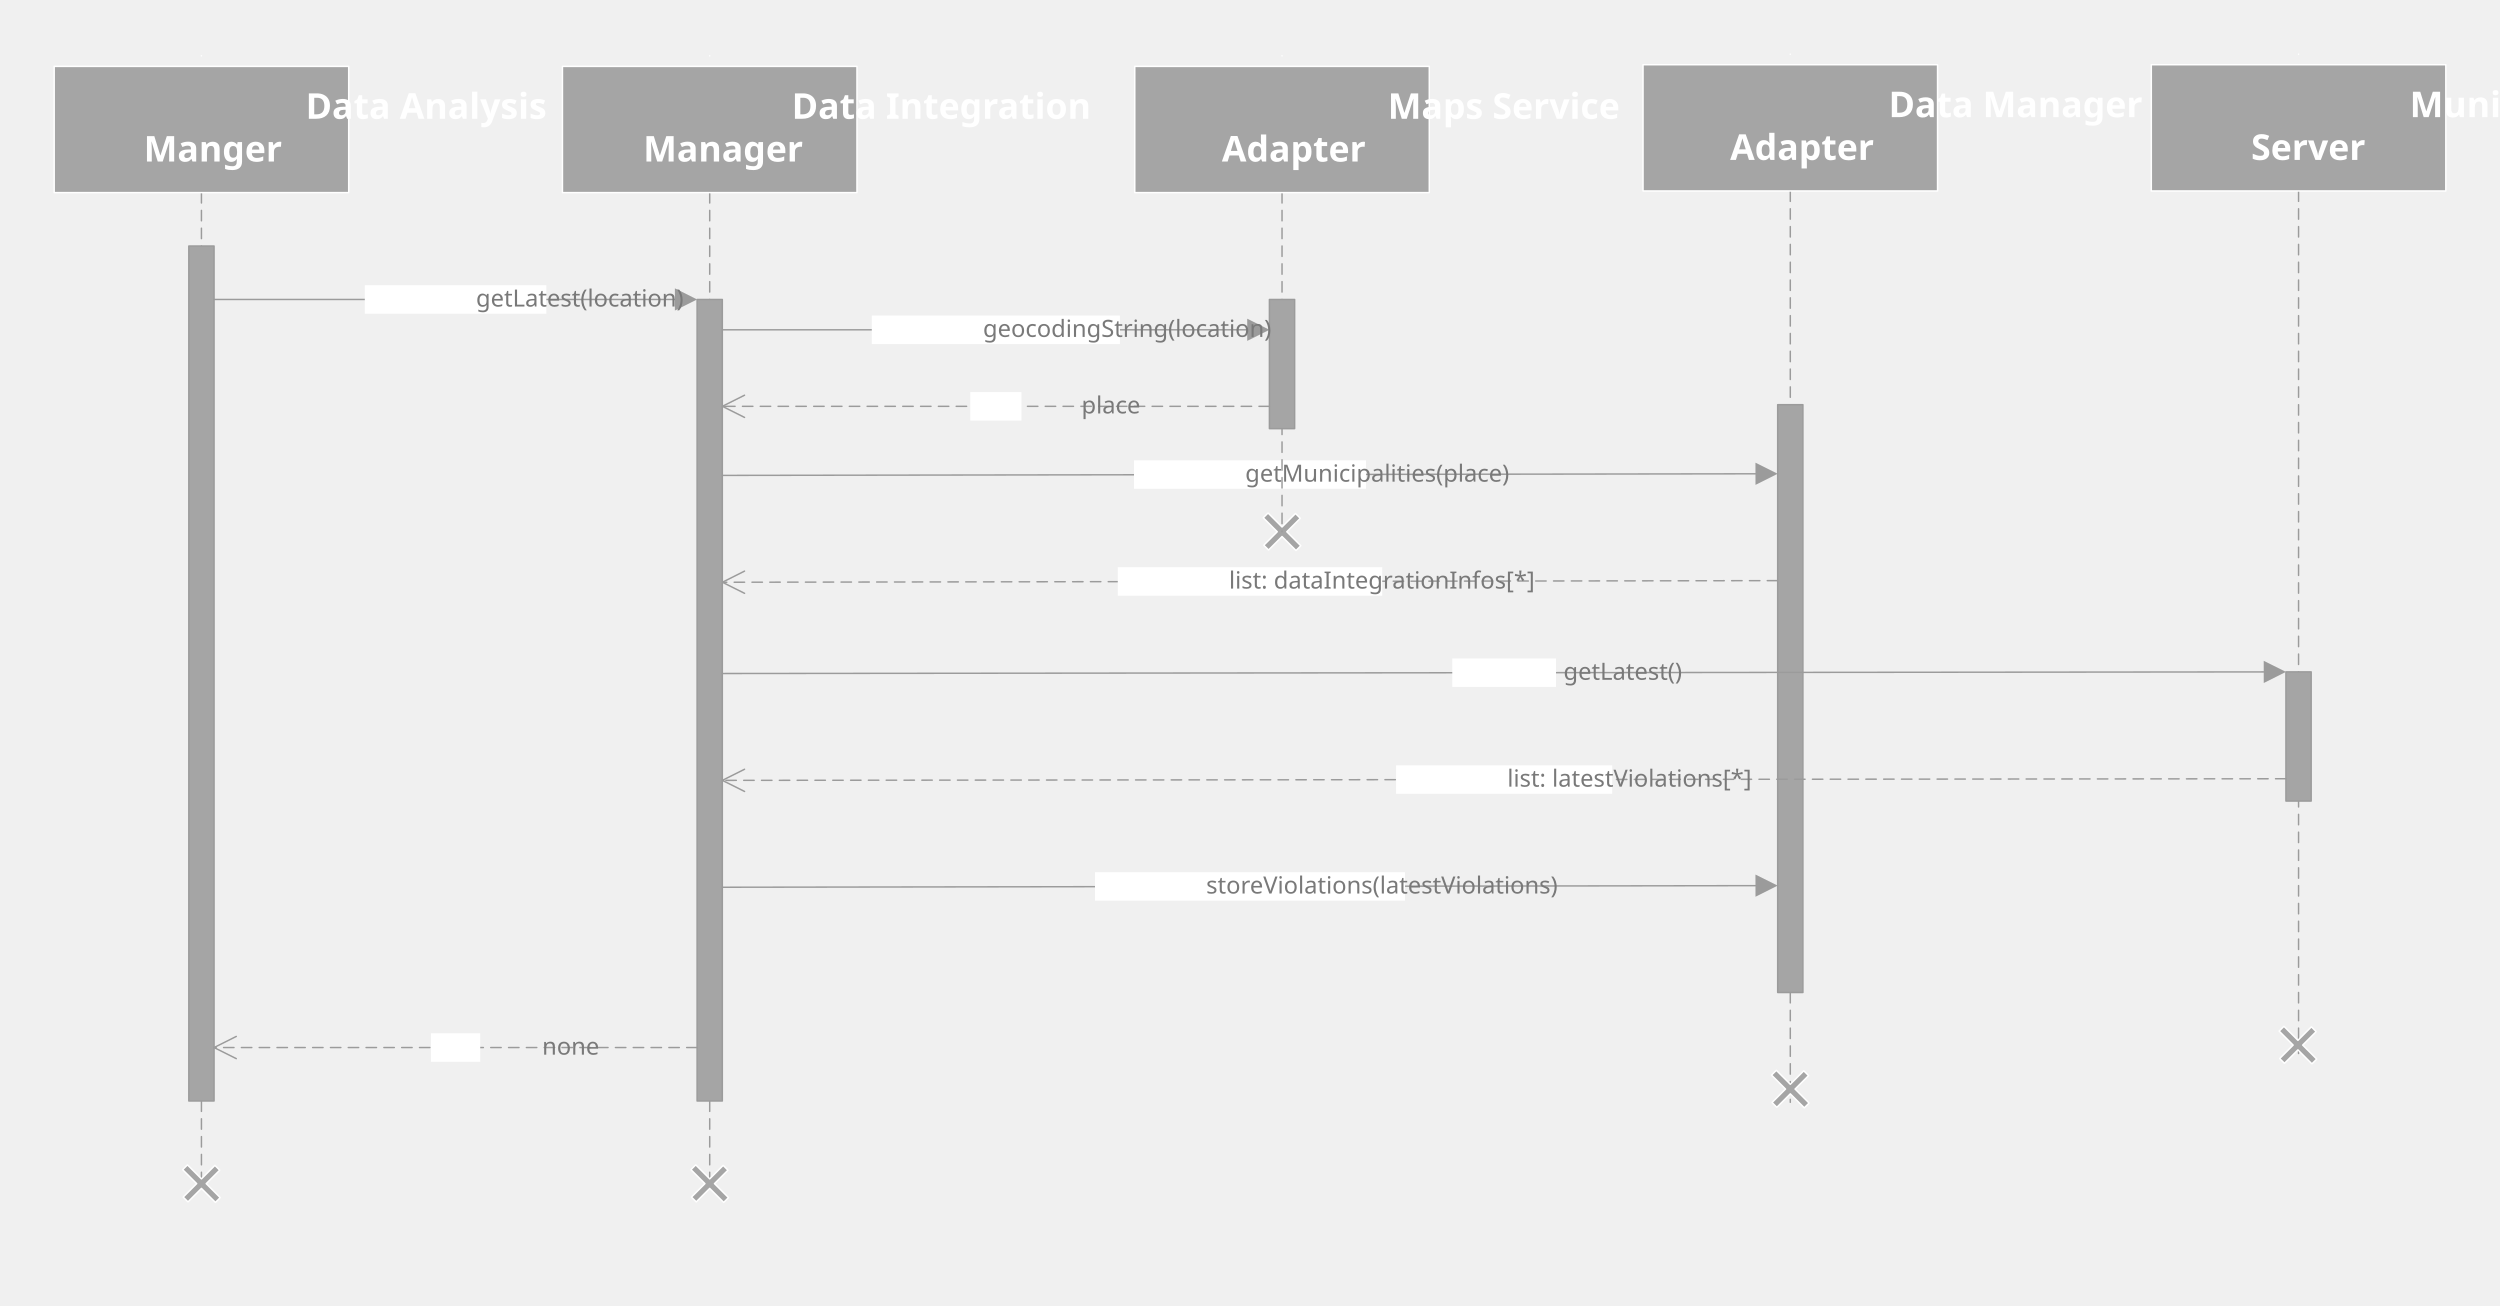
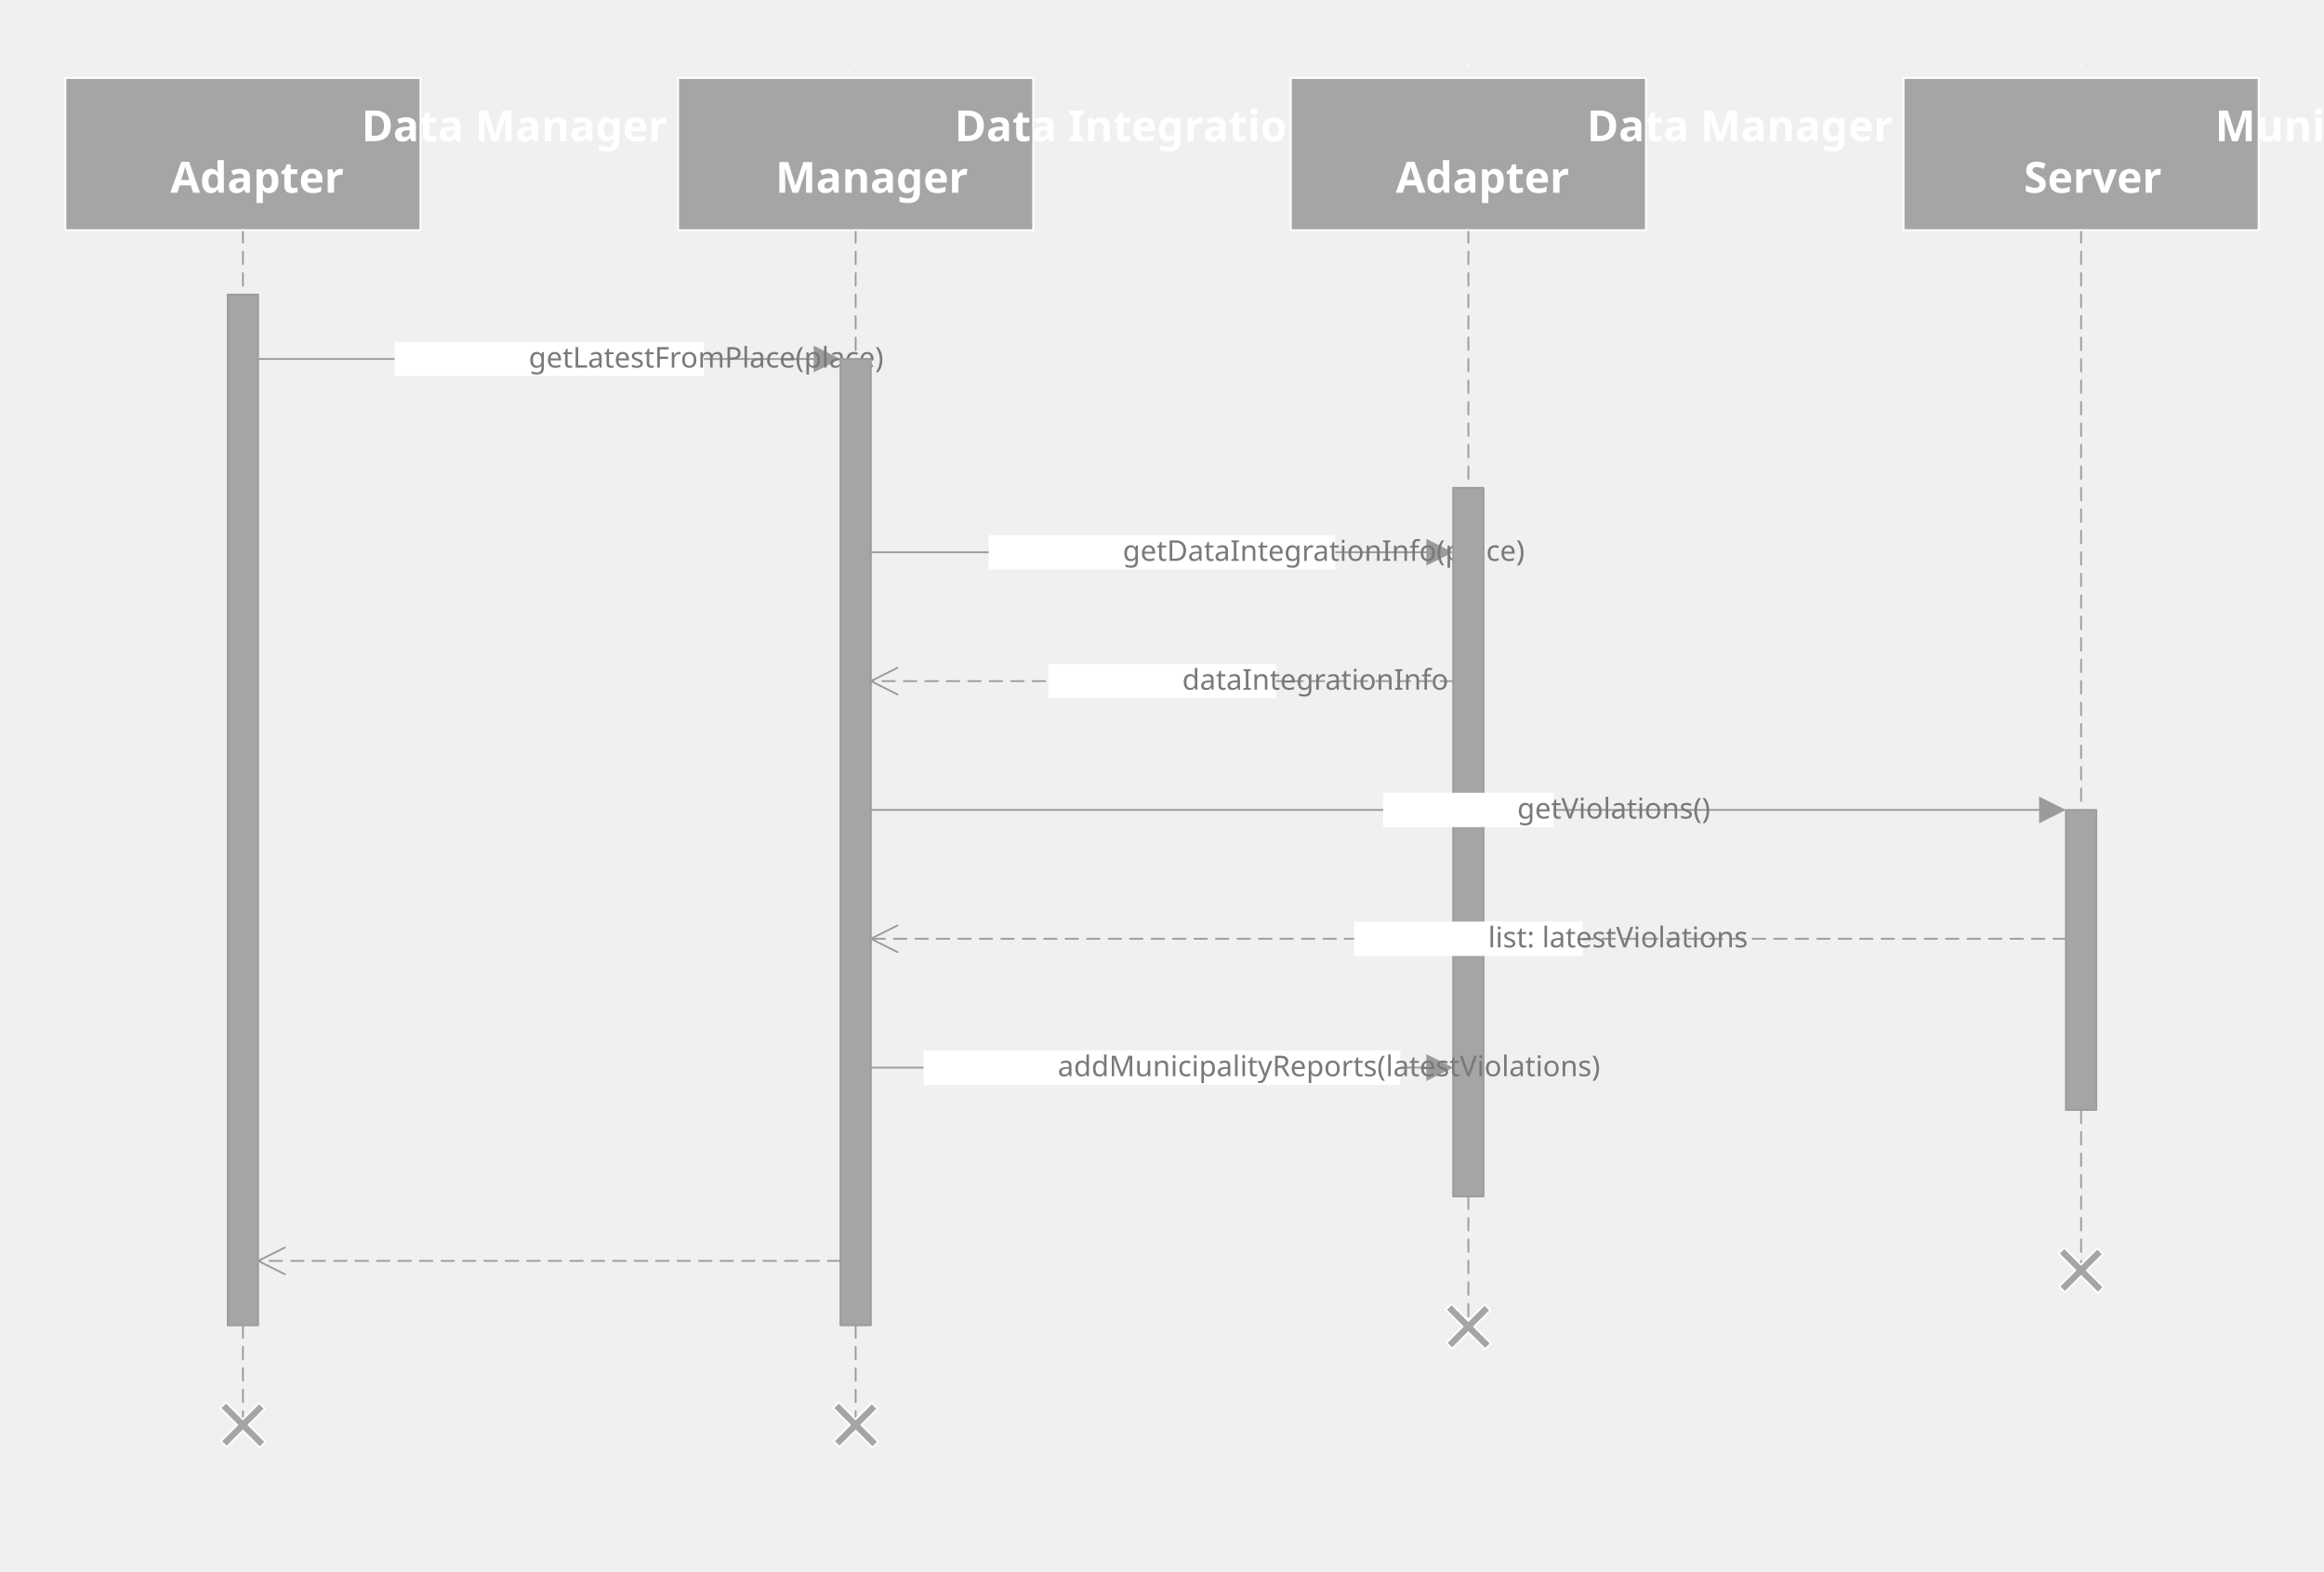
- <svg xmlns="http://www.w3.org/2000/svg" xmlns:ns1="http://schemas.microsoft.com/visio/2003/SVGExtensions/" xmlns:xlink="http://www.w3.org/1999/xlink" width="11.696in" height="6.106in" viewBox="0 0 842.14 439.62" xml:space="preserve" color-interpolation-filters="sRGB" class="st11">
+ <svg xmlns="http://www.w3.org/2000/svg" xmlns:ns1="http://schemas.microsoft.com/visio/2003/SVGExtensions/" xmlns:xlink="http://www.w3.org/1999/xlink" width="9.019in" height="6.098in" viewBox="0 0 649.35 439.073" xml:space="preserve" color-interpolation-filters="sRGB" class="st11">
  <ns1:documentProperties ns1:langID="1033" ns1:metric="true" ns1:viewMarkup="false">
    <ns1:userDefs>
      <ns1:ud ns1:nameU="msvNoAutoConnect" ns1:prompt="" ns1:val="VT0(1):26" />
    </ns1:userDefs>
  </ns1:documentProperties>
  <style type="text/css">
	
		.st1 {fill:#a5a5a5;stroke:#ffffff;stroke-linecap:round;stroke-linejoin:round;stroke-width:0.5}
		.st2 {stroke:#9b9b9b;stroke-dasharray:3.5,2.5;stroke-linecap:round;stroke-linejoin:round;stroke-width:0.5}
		.st3 {fill:#ffffff;font-family:Calibri;font-size:1em;font-weight:bold}
		.st4 {font-size:1em}
		.st5 {fill:#a5a5a5;stroke:#9b9b9b;stroke-linecap:round;stroke-linejoin:round;stroke-width:0.5}
		.st6 {marker-end:url(#mrkr4-50);stroke:#9b9b9b;stroke-linecap:round;stroke-linejoin:round;stroke-width:0.5}
		.st7 {fill:#9b9b9b;fill-opacity:1;stroke:#9b9b9b;stroke-opacity:1;stroke-width:0.134}
		.st8 {fill:#ffffff;stroke:none;stroke-linecap:butt;stroke-width:7.2}
		.st9 {fill:#797979;font-family:Calibri;font-size:0.667em}
		.st10 {marker-end:url(#mrkr3-58);stroke:#9b9b9b;stroke-dasharray:3.5,2.5;stroke-linecap:round;stroke-linejoin:round;stroke-width:0.5}
		.st11 {fill:none;fill-rule:evenodd;font-size:12px;overflow:visible;stroke-linecap:square;stroke-miterlimit:3}
	
	</style>
  <defs id="Markers">
    <g id="lend4">
      <path d="M 2 1 L 0 0 L 2 -1 L 2 1 " style="stroke:none" />
    </g>
    <marker id="mrkr4-50" class="st7" ns1:arrowType="4" ns1:arrowSize="3" ns1:setback="14.96" refX="-14.96" orient="auto" markerUnits="strokeWidth" overflow="visible">
      <use xlink:href="#lend4" transform="scale(-7.48,-7.48) " />
    </marker>
    <g id="lend3">
      <path d="M 2 1 L 0 0 L 2 -1 " style="stroke-linecap:round;stroke-linejoin:round;fill:none" />
    </g>
    <marker id="mrkr3-58" class="st7" ns1:arrowType="3" ns1:arrowSize="3" orient="auto" markerUnits="strokeWidth" overflow="visible">
      <use xlink:href="#lend3" transform="scale(-7.48,-7.48) " />
    </marker>
  </defs>
  <g ns1:mID="13" ns1:index="9" ns1:groupContext="foregroundPage">
    <ns1:userDefs>
      <ns1:ud ns1:nameU="msvThemeOrder" ns1:val="VT0(0):26" />
    </ns1:userDefs>
    <ns1:pageProperties ns1:drawingScale="0.0393701" ns1:pageScale="0.0393701" ns1:drawingUnits="24" ns1:shadowOffsetX="8.50394" ns1:shadowOffsetY="-8.50394" />
    <ns1:layer ns1:name="Connector" ns1:index="0" />
    <g id="group1-1" transform="translate(18.25,-374.76)" ns1:mID="1" ns1:groupContext="group">
      <ns1:userDefs>
        <ns1:ud ns1:nameU="visVersion" ns1:prompt="" ns1:val="VT0(15):26" />
        <ns1:ud ns1:nameU="ShowActor" ns1:prompt="" ns1:val="VT0(0):5" />
        <ns1:ud ns1:nameU="ShowDestruction" ns1:prompt="" ns1:val="VT0(0):5" />
      </ns1:userDefs>
      <g id="shape2-2" ns1:mID="2" ns1:groupContext="shape" transform="translate(24.0945,-8.50394)">
-         <rect x="0" y="414.108" width="51.024" height="25.512" class="st1" />
+         <rect x="0" y="413.562" width="51.024" height="25.512" class="st1" />
      </g>
      <g id="shape3-4" ns1:mID="3" ns1:groupContext="shape" transform="translate(41.1024,-46.063)">
-         <path d="M8.5 439.62 a0 0 0 1 1 0 0 a0 0 0 1 1 0 0 Z" class="st1" />
+         <path d="M8.5 439.07 a0 0 0 1 1 0 0 a0 0 0 1 1 0 0 Z" class="st1" />
      </g>
      <g id="shape4-6" ns1:mID="4" ns1:groupContext="shape" transform="translate(33.0709,356.76)">
				</g>
-       <g id="shape5-8" ns1:mID="5" ns1:groupContext="shape" transform="translate(489.226,439.62) rotate(90)">
-         <path d="M0 439.62 L333.07 439.62" class="st2" />
+       <g id="shape5-8" ns1:mID="5" ns1:groupContext="shape" transform="translate(488.68,439.073) rotate(90)">
+         <path d="M0 439.07 L333.07 439.07" class="st2" />
      </g>
      <g id="shape1-11" ns1:mID="1" ns1:groupContext="groupContent">
        <ns1:textBlock ns1:margins="rect(4,4,4,4)" ns1:tabSpace="42.5197" />
-         <ns1:textRect cx="49.606" cy="418.36" width="99.22" height="42.52" />
-         <rect x="0" y="397.1" width="99.213" height="42.52" class="st1" />
-         <text x="16.07" y="414.76" class="st3" ns1:langID="1033">
+         <ns1:textRect cx="49.606" cy="417.814" width="99.22" height="42.52" />
+         <rect x="0" y="396.554" width="99.213" height="42.52" class="st1" />
+         <text x="14.08" y="414.21" class="st3" ns1:langID="1033">
          <ns1:paragraph ns1:horizAlign="1" />
-           <ns1:tabList />Data Analysis <tspan x="30.18" dy="1.2em" class="st4">Manger</tspan>
+           <ns1:tabList />Data Manager <tspan x="29.34" dy="1.2em" class="st4">Adapter</tspan>
        </text>
      </g>
    </g>
    <g id="group6-15" transform="translate(189.463,-374.76)" ns1:mID="6" ns1:groupContext="group">
      <ns1:userDefs>
        <ns1:ud ns1:nameU="visVersion" ns1:prompt="" ns1:val="VT0(15):26" />
        <ns1:ud ns1:nameU="ShowActor" ns1:prompt="" ns1:val="VT0(0):5" />
        <ns1:ud ns1:nameU="ShowDestruction" ns1:prompt="" ns1:val="VT0(0):5" />
      </ns1:userDefs>
      <g id="shape7-16" ns1:mID="7" ns1:groupContext="shape" transform="translate(24.0945,-8.50394)">
-         <rect x="0" y="414.108" width="51.024" height="25.512" class="st1" />
+         <rect x="0" y="413.562" width="51.024" height="25.512" class="st1" />
      </g>
      <g id="shape8-18" ns1:mID="8" ns1:groupContext="shape" transform="translate(41.1024,-46.063)">
-         <path d="M8.5 439.62 a0 0 0 1 1 0 0 a0 0 0 1 1 0 0 Z" class="st1" />
+         <path d="M8.5 439.07 a0 0 0 1 1 0 0 a0 0 0 1 1 0 0 Z" class="st1" />
      </g>
      <g id="shape9-20" ns1:mID="9" ns1:groupContext="shape" transform="translate(33.0709,356.76)">
				</g>
-       <g id="shape10-22" ns1:mID="10" ns1:groupContext="shape" transform="translate(489.226,439.62) rotate(90)">
-         <path d="M0 439.62 L333.07 439.62" class="st2" />
+       <g id="shape10-22" ns1:mID="10" ns1:groupContext="shape" transform="translate(488.68,439.073) rotate(90)">
+         <path d="M0 439.07 L333.07 439.07" class="st2" />
      </g>
      <g id="shape6-25" ns1:mID="6" ns1:groupContext="groupContent">
        <ns1:textBlock ns1:margins="rect(4,4,4,4)" ns1:tabSpace="42.5197" />
-         <ns1:textRect cx="49.606" cy="418.36" width="99.22" height="42.52" />
-         <rect x="0" y="397.1" width="99.213" height="42.52" class="st1" />
-         <text x="8.6" y="414.76" class="st3" ns1:langID="1033">
+         <ns1:textRect cx="49.606" cy="417.814" width="99.22" height="42.52" />
+         <rect x="0" y="396.554" width="99.213" height="42.52" class="st1" />
+         <text x="8.6" y="414.21" class="st3" ns1:langID="1033">
          <ns1:paragraph ns1:horizAlign="1" />
          <ns1:tabList />Data Integration <tspan x="27.22" dy="1.2em" class="st4">Manager</tspan>
        </text>
      </g>
    </g>
-     <g id="group11-29" transform="translate(724.677,-375.307)" ns1:mID="11" ns1:groupContext="group">
+     <g id="group11-29" transform="translate(531.888,-374.76)" ns1:mID="11" ns1:groupContext="group">
      <ns1:userDefs>
        <ns1:ud ns1:nameU="visVersion" ns1:prompt="" ns1:val="VT0(15):26" />
        <ns1:ud ns1:nameU="ShowActor" ns1:prompt="" ns1:val="VT0(0):5" />
        <ns1:ud ns1:nameU="ShowDestruction" ns1:prompt="" ns1:val="VT0(0):5" />
      </ns1:userDefs>
      <g id="shape12-30" ns1:mID="12" ns1:groupContext="shape" transform="translate(24.0945,-8.50394)">
-         <rect x="0" y="414.108" width="51.024" height="25.512" class="st1" />
+         <rect x="0" y="413.562" width="51.024" height="25.512" class="st1" />
      </g>
      <g id="shape13-32" ns1:mID="13" ns1:groupContext="shape" transform="translate(41.1024,-46.063)">
-         <path d="M8.5 439.62 a0 0 0 1 1 0 0 a0 0 0 1 1 0 0 Z" class="st1" />
+         <path d="M8.5 439.07 a0 0 0 1 1 0 0 a0 0 0 1 1 0 0 Z" class="st1" />
      </g>
      <g id="shape14-34" ns1:mID="14" ns1:groupContext="shape" transform="translate(33.0709,314.241)">
				</g>
-       <g id="shape15-36" ns1:mID="15" ns1:groupContext="shape" transform="translate(489.226,439.62) rotate(90)">
-         <path d="M0 439.62 L290.55 439.62" class="st2" />
+       <g id="shape15-36" ns1:mID="15" ns1:groupContext="shape" transform="translate(488.68,439.073) rotate(90)">
+         <path d="M0 439.07 L290.55 439.07" class="st2" />
      </g>
      <g id="shape11-39" ns1:mID="11" ns1:groupContext="groupContent">
        <ns1:textBlock ns1:margins="rect(4,4,4,4)" ns1:tabSpace="42.5197" />
-         <ns1:textRect cx="49.606" cy="418.36" width="99.22" height="42.52" />
-         <rect x="0" y="397.1" width="99.213" height="42.52" class="st1" />
-         <text x="18.41" y="414.76" class="st3" ns1:langID="1033">
+         <ns1:textRect cx="49.606" cy="417.814" width="99.22" height="42.52" />
+         <rect x="0" y="396.554" width="99.213" height="42.52" class="st1" />
+         <text x="18.41" y="414.21" class="st3" ns1:langID="1033">
          <ns1:paragraph ns1:horizAlign="1" />
          <ns1:tabList />Municipality <tspan x="33.62" dy="1.2em" class="st4">Server</tspan>
        </text>
      </g>
    </g>
-     <g id="shape16-43" ns1:mID="16" ns1:groupContext="shape" transform="translate(-367.512,370.86) rotate(-90)">
-       <ns1:userDefs>
-         <ns1:ud ns1:nameU="visVersion" ns1:prompt="" ns1:val="VT0(15):26" />
-       </ns1:userDefs>
-       <rect x="0" y="431.116" width="288" height="8.504" class="st5" />
+     <g id="shape16-43" ns1:mID="16" ns1:groupContext="shape" transform="translate(-366.965,370.313) rotate(-90)">
+       <ns1:userDefs>
+         <ns1:ud ns1:nameU="visVersion" ns1:prompt="" ns1:val="VT0(15):26" />
+       </ns1:userDefs>
+       <rect x="0" y="430.569" width="288" height="8.504" class="st5" />
    </g>
    <g id="shape17-45" ns1:mID="17" ns1:groupContext="shape" ns1:layerMember="0" transform="translate(72.1083,-331.674)">
      <ns1:userDefs>
        <ns1:ud ns1:nameU="IsReturn" ns1:prompt="" ns1:val="VT0(0):5" />
        <ns1:ud ns1:nameU="IsAsync" ns1:prompt="" ns1:val="VT0(0):26" />
        <ns1:ud ns1:nameU="IsSelfMessage" ns1:prompt="" ns1:val="VT0(0):5" />
        <ns1:ud ns1:nameU="visVersion" ns1:prompt="" ns1:val="VT0(15):26" />
      </ns1:userDefs>
      <ns1:textBlock ns1:margins="rect(4,4,4,4)" ns1:tabSpace="42.5197" />
-       <ns1:textRect cx="81.354" cy="432.533" width="70.96" height="17.604" />
-       <path d="M0 432.53 L155.23 432.53" class="st6" />
-       <rect ns1:rectContext="textBkgnd" x="50.781" y="427.734" width="61.147" height="9.6" class="st8" />
-       <text x="50.78" y="434.93" class="st9" ns1:langID="1033">
-         <ns1:paragraph ns1:horizAlign="1" />
-         <ns1:tabList />getLatest(location)</text>
-     </g>
-     <g id="shape18-53" ns1:mID="18" ns1:groupContext="shape" ns1:layerMember="0" transform="translate(598.819,-250.856)">
+       <ns1:textRect cx="81.354" cy="431.987" width="96.23" height="17.604" />
+       <path d="M0 431.99 L155.23 431.99" class="st6" />
+       <rect ns1:rectContext="textBkgnd" x="38.148" y="427.187" width="86.412" height="9.6" class="st8" />
+       <text x="38.15" y="434.39" class="st9" ns1:langID="1033">
+         <ns1:paragraph ns1:horizAlign="1" />
+         <ns1:tabList />getLatestFromPlace(place)</text>
+     </g>
+     <g id="shape18-53" ns1:mID="18" ns1:groupContext="shape" ns1:layerMember="0" transform="translate(406.03,-241.674)">
      <ns1:userDefs>
        <ns1:ud ns1:nameU="IsReturn" ns1:prompt="" ns1:val="VT0(1):5" />
        <ns1:ud ns1:nameU="IsAsync" ns1:prompt="" ns1:val="VT0(0):26" />
        <ns1:ud ns1:nameU="IsSelfMessage" ns1:prompt="" ns1:val="VT0(0):5" />
        <ns1:ud ns1:nameU="visVersion" ns1:prompt="" ns1:val="VT0(15):26" />
      </ns1:userDefs>
      <ns1:textBlock ns1:margins="rect(4,4,4,4)" ns1:tabSpace="42.5197" />
-       <ns1:textRect cx="-177.749" cy="446.707" width="98.89" height="17.604" />
-       <path d="M0 446.43 L-355.5 446.98" class="st10" />
-       <rect ns1:rectContext="textBkgnd" x="-222.288" y="441.907" width="89.078" height="9.6" class="st8" />
-       <text x="-222.29" y="449.11" class="st9" ns1:langID="1033">
-         <ns1:paragraph ns1:horizAlign="1" />
-         <ns1:tabList />list: dataIntegrationInfos[*]</text>
-     </g>
-     <g id="shape19-61" ns1:mID="19" ns1:groupContext="shape" transform="translate(539.081,87.6671) rotate(45)">
+       <ns1:textRect cx="-81.354" cy="431.987" width="73.45" height="17.604" />
+       <path d="M0 431.99 L-162.71 431.99" class="st10" />
+       <rect ns1:rectContext="textBkgnd" x="-113.168" y="427.187" width="63.628" height="9.6" class="st8" />
+       <text x="-113.17" y="434.39" class="st9" ns1:langID="1033">
+         <ns1:paragraph ns1:horizAlign="1" />
+         <ns1:tabList />dataIntegrationInfo</text>
+     </g>
+     <g id="shape19-61" ns1:mID="19" ns1:groupContext="shape" transform="translate(538.694,87.507) rotate(45)">
      <ns1:userDefs>
        <ns1:ud ns1:nameU="ScaleFactor" ns1:val="VT0(1):26" />
        <ns1:ud ns1:nameU="ControlX1" ns1:val="VT0(0):26" />
        <ns1:ud ns1:nameU="ControlY1" ns1:val="VT0(0.66929133858268):24" />
        <ns1:ud ns1:nameU="ControlX2" ns1:val="VT0(0.66929133858268):24" />
        <ns1:ud ns1:nameU="ControlY2" ns1:val="VT0(0):26" />
        <ns1:ud ns1:nameU="visVersion" ns1:val="VT0(15):26" />
        <ns1:ud ns1:nameU="LockBars" ns1:prompt="" ns1:val="VT0(1):5" />
        <ns1:ud ns1:nameU="ControlY1" ns1:prompt="" ns1:val="VT0(0.089027078005769):1" />
        <ns1:ud ns1:nameU="ControlX2" ns1:prompt="" ns1:val="VT0(0.092519583918998):1" />
      </ns1:userDefs>
-       <path d="M0 433.21 L6.66 433.21 L6.66 439.62 L8.93 439.62 L8.93 433.21 L15.59 433.21 L15.59 430.94 L8.93 430.94 L8.93        424.53 L6.66 424.53 L6.66 430.94 L0 430.94 L0 433.21 Z" class="st1" />
-     </g>
-     <g id="shape20-63" ns1:mID="20" ns1:groupContext="shape" transform="translate(-196.299,370.86) rotate(-90)">
-       <ns1:userDefs>
-         <ns1:ud ns1:nameU="visVersion" ns1:prompt="" ns1:val="VT0(15):26" />
-       </ns1:userDefs>
-       <rect x="0" y="431.116" width="270" height="8.504" class="st5" />
-     </g>
-     <g id="group21-65" transform="translate(553.465,-375.307)" ns1:mID="21" ns1:groupContext="group">
+       <path d="M0 432.66 L6.66 432.66 L6.66 439.07 L8.93 439.07 L8.93 432.66 L15.59 432.66 L15.59 430.4 L8.93 430.4 L8.93 423.99        L6.66 423.99 L6.66 430.4 L0 430.4 L0 432.66 Z" class="st1" />
+     </g>
+     <g id="shape20-63" ns1:mID="20" ns1:groupContext="shape" transform="translate(-195.753,370.313) rotate(-90)">
+       <ns1:userDefs>
+         <ns1:ud ns1:nameU="visVersion" ns1:prompt="" ns1:val="VT0(15):26" />
+       </ns1:userDefs>
+       <rect x="0" y="430.569" width="270" height="8.504" class="st5" />
+     </g>
+     <g id="group21-65" transform="translate(360.675,-374.76)" ns1:mID="21" ns1:groupContext="group">
      <ns1:userDefs>
        <ns1:ud ns1:nameU="visVersion" ns1:prompt="" ns1:val="VT0(15):26" />
        <ns1:ud ns1:nameU="ShowActor" ns1:prompt="" ns1:val="VT0(0):5" />
        <ns1:ud ns1:nameU="ShowDestruction" ns1:prompt="" ns1:val="VT0(0):5" />
      </ns1:userDefs>
      <g id="shape22-66" ns1:mID="22" ns1:groupContext="shape" transform="translate(24.0945,-8.50394)">
-         <rect x="0" y="414.108" width="51.024" height="25.512" class="st1" />
+         <rect x="0" y="413.562" width="51.024" height="25.512" class="st1" />
      </g>
      <g id="shape23-68" ns1:mID="23" ns1:groupContext="shape" transform="translate(41.1024,-46.063)">
-         <path d="M8.5 439.62 a0 0 0 1 1 0 0 a0 0 0 1 1 0 0 Z" class="st1" />
+         <path d="M8.5 439.07 a0 0 0 1 1 0 0 a0 0 0 1 1 0 0 Z" class="st1" />
      </g>
      <g id="shape24-70" ns1:mID="24" ns1:groupContext="shape" transform="translate(33.0709,330.682)">
				</g>
-       <g id="shape25-72" ns1:mID="25" ns1:groupContext="shape" transform="translate(489.226,439.62) rotate(90)">
-         <path d="M0 439.62 L306.99 439.62" class="st2" />
+       <g id="shape25-72" ns1:mID="25" ns1:groupContext="shape" transform="translate(488.68,439.073) rotate(90)">
+         <path d="M0 439.07 L306.99 439.07" class="st2" />
      </g>
      <g id="shape21-75" ns1:mID="21" ns1:groupContext="groupContent">
        <ns1:textBlock ns1:margins="rect(4,4,4,4)" ns1:tabSpace="42.5197" />
-         <ns1:textRect cx="49.606" cy="418.36" width="99.22" height="42.52" />
-         <rect x="0" y="397.1" width="99.213" height="42.52" class="st1" />
-         <text x="14.08" y="414.76" class="st3" ns1:langID="1033">
+         <ns1:textRect cx="49.606" cy="417.814" width="99.22" height="42.52" />
+         <rect x="0" y="396.554" width="99.213" height="42.52" class="st1" />
+         <text x="14.08" y="414.21" class="st3" ns1:langID="1033">
          <ns1:paragraph ns1:horizAlign="1" />
          <ns1:tabList />Data Manager <tspan x="29.34" dy="1.2em" class="st4">Adapter</tspan>
        </text>
      </g>
    </g>
-     <g id="shape26-79" ns1:mID="26" ns1:groupContext="shape" ns1:layerMember="0" transform="translate(243.321,-272.683)">
+     <g id="shape26-79" ns1:mID="26" ns1:groupContext="shape" ns1:layerMember="0" transform="translate(243.321,-277.674)">
      <ns1:userDefs>
        <ns1:ud ns1:nameU="IsReturn" ns1:prompt="" ns1:val="VT0(0):5" />
        <ns1:ud ns1:nameU="IsAsync" ns1:prompt="" ns1:val="VT0(0):26" />
        <ns1:ud ns1:nameU="IsSelfMessage" ns1:prompt="" ns1:val="VT0(0):5" />
        <ns1:ud ns1:nameU="visVersion" ns1:prompt="" ns1:val="VT0(15):26" />
      </ns1:userDefs>
      <ns1:textBlock ns1:margins="rect(4,4,4,4)" ns1:tabSpace="42.5197" />
-       <ns1:textRect cx="177.749" cy="432.533" width="87.96" height="17.604" />
-       <path d="M0 432.81 L348.02 432.27" class="st6" />
-       <rect ns1:rectContext="textBkgnd" x="138.678" y="427.734" width="78.143" height="9.6" class="st8" />
-       <text x="138.68" y="434.93" class="st9" ns1:langID="1033">
-         <ns1:paragraph ns1:horizAlign="1" />
-         <ns1:tabList />getMunicipalities(place)</text>
-     </g>
-     <g id="shape27-86" ns1:mID="27" ns1:groupContext="shape" transform="translate(167.703,334.313) rotate(-90)">
-       <ns1:userDefs>
-         <ns1:ud ns1:nameU="visVersion" ns1:prompt="" ns1:val="VT0(15):26" />
-       </ns1:userDefs>
-       <rect x="0" y="431.116" width="198" height="8.504" class="st5" />
-     </g>
-     <g id="shape31-88" ns1:mID="31" ns1:groupContext="shape" transform="translate(338.915,269.825) rotate(-90)">
-       <ns1:userDefs>
-         <ns1:ud ns1:nameU="visVersion" ns1:prompt="" ns1:val="VT0(15):26" />
-       </ns1:userDefs>
-       <rect x="0" y="431.116" width="43.512" height="8.504" class="st5" />
-     </g>
-     <g id="shape32-90" ns1:mID="32" ns1:groupContext="shape" ns1:layerMember="0" transform="translate(243.321,-205.947)">
+       <ns1:textRect cx="81.354" cy="431.987" width="106.68" height="17.604" />
+       <path d="M0 431.99 L155.23 431.99" class="st6" />
+       <rect ns1:rectContext="textBkgnd" x="32.925" y="427.187" width="96.858" height="9.6" class="st8" />
+       <text x="32.93" y="434.39" class="st9" ns1:langID="1033">
+         <ns1:paragraph ns1:horizAlign="1" />
+         <ns1:tabList />getDataIntegrationInfo(place)</text>
+     </g>
+     <g id="shape27-86" ns1:mID="27" ns1:groupContext="shape" transform="translate(-24.54,334.313) rotate(-90)">
+       <ns1:userDefs>
+         <ns1:ud ns1:nameU="visVersion" ns1:prompt="" ns1:val="VT0(15):26" />
+       </ns1:userDefs>
+       <rect x="0" y="430.569" width="198" height="8.504" class="st5" />
+     </g>
+     <g id="shape31-88" ns1:mID="31" ns1:groupContext="shape" transform="translate(146.673,310.143) rotate(-90)">
+       <ns1:userDefs>
+         <ns1:ud ns1:nameU="visVersion" ns1:prompt="" ns1:val="VT0(15):26" />
+       </ns1:userDefs>
+       <rect x="0" y="430.569" width="83.83" height="8.504" class="st5" />
+     </g>
+     <g id="shape32-90" ns1:mID="32" ns1:groupContext="shape" ns1:layerMember="0" transform="translate(243.321,-219.847)">
      <ns1:userDefs>
        <ns1:ud ns1:nameU="IsReturn" ns1:prompt="" ns1:val="VT0(0):5" />
        <ns1:ud ns1:nameU="IsAsync" ns1:prompt="" ns1:val="VT0(0):26" />
        <ns1:ud ns1:nameU="IsSelfMessage" ns1:prompt="" ns1:val="VT0(0):5" />
        <ns1:ud ns1:nameU="visVersion" ns1:prompt="" ns1:val="VT0(15):26" />
      </ns1:userDefs>
      <ns1:textBlock ns1:margins="rect(4,4,4,4)" ns1:tabSpace="42.5197" />
-       <ns1:textRect cx="263.355" cy="432.533" width="44.76" height="17.604" />
-       <path d="M0 432.81 L519.23 432.27" class="st6" />
-       <rect ns1:rectContext="textBkgnd" x="245.885" y="427.734" width="34.941" height="9.6" class="st8" />
-       <text x="245.89" y="434.93" class="st9" ns1:langID="1033">
-         <ns1:paragraph ns1:horizAlign="1" />
-         <ns1:tabList />getLatest()</text>
-     </g>
-     <g id="shape33-97" ns1:mID="33" ns1:groupContext="shape" ns1:layerMember="0" transform="translate(770.031,-184.12)">
+       <ns1:textRect cx="166.961" cy="446.16" width="57.42" height="17.604" />
+       <path d="M0 446.16 L326.44 446.16" class="st6" />
+       <rect ns1:rectContext="textBkgnd" x="143.158" y="441.36" width="47.605" height="9.6" class="st8" />
+       <text x="143.16" y="448.56" class="st9" ns1:langID="1033">
+         <ns1:paragraph ns1:horizAlign="1" />
+         <ns1:tabList />getViolations()</text>
+     </g>
+     <g id="shape33-97" ns1:mID="33" ns1:groupContext="shape" ns1:layerMember="0" transform="translate(577.242,-183.847)">
      <ns1:userDefs>
        <ns1:ud ns1:nameU="IsReturn" ns1:prompt="" ns1:val="VT0(1):5" />
        <ns1:ud ns1:nameU="IsAsync" ns1:prompt="" ns1:val="VT0(0):26" />
        <ns1:ud ns1:nameU="IsSelfMessage" ns1:prompt="" ns1:val="VT0(0):5" />
        <ns1:ud ns1:nameU="visVersion" ns1:prompt="" ns1:val="VT0(15):26" />
      </ns1:userDefs>
      <ns1:textBlock ns1:margins="rect(4,4,4,4)" ns1:tabSpace="42.5197" />
-       <ns1:textRect cx="-263.355" cy="446.707" width="82.6" height="17.604" />
-       <path d="M0 446.43 L-526.71 446.98" class="st10" />
-       <rect ns1:rectContext="textBkgnd" x="-299.747" y="441.907" width="72.784" height="9.6" class="st8" />
-       <text x="-299.75" y="449.11" class="st9" ns1:langID="1033">
-         <ns1:paragraph ns1:horizAlign="1" />
-         <ns1:tabList />list: latestViolations[*]</text>
-     </g>
-     <g id="shape34-104" ns1:mID="34" ns1:groupContext="shape" ns1:layerMember="0" transform="translate(243.321,-133.947)">
+       <ns1:textRect cx="-166.961" cy="446.16" width="73.71" height="17.604" />
+       <path d="M0 446.16 L-333.92 446.16" class="st10" />
+       <rect ns1:rectContext="textBkgnd" x="-198.907" y="441.36" width="63.893" height="9.6" class="st8" />
+       <text x="-198.91" y="448.56" class="st9" ns1:langID="1033">
+         <ns1:paragraph ns1:horizAlign="1" />
+         <ns1:tabList />list: latestViolations</text>
+     </g>
+     <g id="shape34-104" ns1:mID="34" ns1:groupContext="shape" ns1:layerMember="0" transform="translate(243.321,-147.847)">
      <ns1:userDefs>
        <ns1:ud ns1:nameU="IsReturn" ns1:prompt="" ns1:val="VT0(0):5" />
        <ns1:ud ns1:nameU="IsAsync" ns1:prompt="" ns1:val="VT0(0):26" />
        <ns1:ud ns1:nameU="IsSelfMessage" ns1:prompt="" ns1:val="VT0(0):5" />
        <ns1:ud ns1:nameU="visVersion" ns1:prompt="" ns1:val="VT0(15):26" />
      </ns1:userDefs>
      <ns1:textBlock ns1:margins="rect(4,4,4,4)" ns1:tabSpace="42.5197" />
-       <ns1:textRect cx="177.749" cy="432.533" width="114.26" height="17.604" />
-       <path d="M0 432.81 L348.02 432.27" class="st6" />
-       <rect ns1:rectContext="textBkgnd" x="125.529" y="427.734" width="104.44" height="9.6" class="st8" />
-       <text x="125.53" y="434.93" class="st9" ns1:langID="1033">
-         <ns1:paragraph ns1:horizAlign="1" />
-         <ns1:tabList />storeViolations(latestViolations)</text>
+       <ns1:textRect cx="81.354" cy="446.16" width="143.02" height="17.604" />
+       <path d="M0 446.16 L155.23 446.16" class="st6" />
+       <rect ns1:rectContext="textBkgnd" x="14.752" y="441.36" width="133.205" height="9.6" class="st8" />
+       <text x="14.75" y="448.56" class="st9" ns1:langID="1033">
+         <ns1:paragraph ns1:horizAlign="1" />
+         <ns1:tabList />addMunicipalityReports(latestViolations)</text>
    </g>
    <g id="shape35-111" ns1:mID="35" ns1:groupContext="shape" ns1:layerMember="0" transform="translate(234.817,-79.6738)">
      <ns1:userDefs>
        <ns1:ud ns1:nameU="IsReturn" ns1:prompt="" ns1:val="VT0(1):5" />
        <ns1:ud ns1:nameU="IsAsync" ns1:prompt="" ns1:val="VT0(0):26" />
        <ns1:ud ns1:nameU="IsSelfMessage" ns1:prompt="" ns1:val="VT0(0):5" />
        <ns1:ud ns1:nameU="visVersion" ns1:prompt="" ns1:val="VT0(15):26" />
      </ns1:userDefs>
-       <ns1:textBlock ns1:margins="rect(4,4,4,4)" ns1:tabSpace="42.5197" />
-       <ns1:textRect cx="-81.354" cy="432.533" width="40" height="17.604" />
-       <path d="M0 432.53 L-162.71 432.53" class="st10" />
-       <rect ns1:rectContext="textBkgnd" x="-89.657" y="427.734" width="16.605" height="9.6" class="st8" />
-       <text x="-89.66" y="434.93" class="st9" ns1:langID="1033">
-         <ns1:paragraph ns1:horizAlign="1" />
-         <ns1:tabList />none</text>
-     </g>
-     <g id="shape36-118" ns1:mID="36" ns1:groupContext="shape" transform="translate(731.87,-131.92) rotate(45)">
+       <path d="M0 431.99 L-162.71 431.99" class="st10" />
+     </g>
+     <g id="shape37-116" ns1:mID="37" ns1:groupContext="shape" transform="translate(709.907,60.0313) rotate(45)">
      <ns1:userDefs>
        <ns1:ud ns1:nameU="ScaleFactor" ns1:val="VT0(1):26" />
        <ns1:ud ns1:nameU="ControlX1" ns1:val="VT0(0):26" />
        <ns1:ud ns1:nameU="ControlY1" ns1:val="VT0(0.66929133858268):24" />
        <ns1:ud ns1:nameU="ControlX2" ns1:val="VT0(0.66929133858268):24" />
        <ns1:ud ns1:nameU="ControlY2" ns1:val="VT0(0):26" />
        <ns1:ud ns1:nameU="visVersion" ns1:val="VT0(15):26" />
        <ns1:ud ns1:nameU="LockBars" ns1:prompt="" ns1:val="VT0(1):5" />
        <ns1:ud ns1:nameU="ControlY1" ns1:prompt="" ns1:val="VT0(0.089027078005769):1" />
        <ns1:ud ns1:nameU="ControlX2" ns1:prompt="" ns1:val="VT0(0.092519583918998):1" />
      </ns1:userDefs>
-       <path d="M0 433.21 L6.66 433.21 L6.66 439.62 L8.93 439.62 L8.93 433.21 L15.59 433.21 L15.59 430.94 L8.93 430.94 L8.93        424.53 L6.66 424.53 L6.66 430.94 L0 430.94 L0 433.21 Z" class="st1" />
-     </g>
-     <g id="shape37-120" ns1:mID="37" ns1:groupContext="shape" transform="translate(903.083,55.8112) rotate(45)">
+       <path d="M0 432.66 L6.66 432.66 L6.66 439.07 L8.93 439.07 L8.93 432.66 L15.59 432.66 L15.59 430.4 L8.93 430.4 L8.93 423.99        L6.66 423.99 L6.66 430.4 L0 430.4 L0 432.66 Z" class="st1" />
+     </g>
+     <g id="shape38-118" ns1:mID="38" ns1:groupContext="shape" transform="translate(367.482,87.507) rotate(45)">
      <ns1:userDefs>
        <ns1:ud ns1:nameU="ScaleFactor" ns1:val="VT0(1):26" />
        <ns1:ud ns1:nameU="ControlX1" ns1:val="VT0(0):26" />
        <ns1:ud ns1:nameU="ControlY1" ns1:val="VT0(0.66929133858268):24" />
        <ns1:ud ns1:nameU="ControlX2" ns1:val="VT0(0.66929133858268):24" />
        <ns1:ud ns1:nameU="ControlY2" ns1:val="VT0(0):26" />
        <ns1:ud ns1:nameU="visVersion" ns1:val="VT0(15):26" />
        <ns1:ud ns1:nameU="LockBars" ns1:prompt="" ns1:val="VT0(1):5" />
        <ns1:ud ns1:nameU="ControlY1" ns1:prompt="" ns1:val="VT0(0.089027078005769):1" />
        <ns1:ud ns1:nameU="ControlX2" ns1:prompt="" ns1:val="VT0(0.092519583918998):1" />
      </ns1:userDefs>
-       <path d="M0 433.21 L6.66 433.21 L6.66 439.62 L8.93 439.62 L8.93 433.21 L15.59 433.21 L15.59 430.94 L8.93 430.94 L8.93        424.53 L6.66 424.53 L6.66 430.94 L0 430.94 L0 433.21 Z" class="st1" />
-     </g>
-     <g id="shape38-122" ns1:mID="38" ns1:groupContext="shape" transform="translate(367.868,87.6671) rotate(45)">
+       <path d="M0 432.66 L6.66 432.66 L6.66 439.07 L8.93 439.07 L8.93 432.66 L15.59 432.66 L15.59 430.4 L8.93 430.4 L8.93 423.99        L6.66 423.99 L6.66 430.4 L0 430.4 L0 432.66 Z" class="st1" />
+     </g>
+     <g id="shape47-120" ns1:mID="47" ns1:groupContext="shape" transform="translate(881.12,44.3125) rotate(45)">
      <ns1:userDefs>
        <ns1:ud ns1:nameU="ScaleFactor" ns1:val="VT0(1):26" />
        <ns1:ud ns1:nameU="ControlX1" ns1:val="VT0(0):26" />
        <ns1:ud ns1:nameU="ControlY1" ns1:val="VT0(0.66929133858268):24" />
        <ns1:ud ns1:nameU="ControlX2" ns1:val="VT0(0.66929133858268):24" />
        <ns1:ud ns1:nameU="ControlY2" ns1:val="VT0(0):26" />
        <ns1:ud ns1:nameU="visVersion" ns1:val="VT0(15):26" />
        <ns1:ud ns1:nameU="LockBars" ns1:prompt="" ns1:val="VT0(1):5" />
        <ns1:ud ns1:nameU="ControlY1" ns1:prompt="" ns1:val="VT0(0.089027078005769):1" />
        <ns1:ud ns1:nameU="ControlX2" ns1:prompt="" ns1:val="VT0(0.092519583918998):1" />
      </ns1:userDefs>
-       <path d="M0 433.21 L6.66 433.21 L6.66 439.62 L8.93 439.62 L8.93 433.21 L15.59 433.21 L15.59 430.94 L8.93 430.94 L8.93        424.53 L6.66 424.53 L6.66 430.94 L0 430.94 L0 433.21 Z" class="st1" />
-     </g>
-     <g id="group39-124" transform="translate(382.252,-374.76)" ns1:mID="39" ns1:groupContext="group">
-       <ns1:userDefs>
-         <ns1:ud ns1:nameU="visVersion" ns1:prompt="" ns1:val="VT0(15):26" />
-         <ns1:ud ns1:nameU="ShowActor" ns1:prompt="" ns1:val="VT0(0):5" />
-         <ns1:ud ns1:nameU="ShowDestruction" ns1:prompt="" ns1:val="VT0(0):5" />
-       </ns1:userDefs>
-       <g id="shape40-125" ns1:mID="40" ns1:groupContext="shape" transform="translate(24.0945,-8.50394)">
-         <rect x="0" y="414.108" width="51.024" height="25.512" class="st1" />
-       </g>
-       <g id="shape41-127" ns1:mID="41" ns1:groupContext="shape" transform="translate(41.1024,-46.063)">
-         <path d="M8.5 439.62 a0 0 0 1 1 0 0 a0 0 0 1 1 0 0 Z" class="st1" />
-       </g>
-       <g id="shape42-129" ns1:mID="42" ns1:groupContext="shape" transform="translate(33.0709,137.946)">
- 				</g>
-       <g id="shape43-131" ns1:mID="43" ns1:groupContext="shape" transform="translate(489.226,439.62) rotate(90)">
-         <path d="M0 439.62 L114.26 439.62" class="st2" />
-       </g>
-       <g id="shape39-134" ns1:mID="39" ns1:groupContext="groupContent">
-         <ns1:textBlock ns1:margins="rect(4,4,4,4)" ns1:tabSpace="42.5197" />
-         <ns1:textRect cx="49.606" cy="418.36" width="99.22" height="42.52" />
-         <rect x="0" y="397.1" width="99.213" height="42.52" class="st1" />
-         <text x="16.6" y="414.76" class="st3" ns1:langID="1033">
-           <ns1:paragraph ns1:horizAlign="1" />
-           <ns1:tabList />Maps Service <tspan x="29.34" dy="1.2em" class="st4">Adapter</tspan>
-         </text>
-       </g>
-     </g>
-     <g id="shape44-138" ns1:mID="44" ns1:groupContext="shape" transform="translate(-3.50981,144.371) rotate(-90)">
-       <ns1:userDefs>
-         <ns1:ud ns1:nameU="visVersion" ns1:prompt="" ns1:val="VT0(15):26" />
-       </ns1:userDefs>
-       <rect x="0" y="431.116" width="43.512" height="8.504" class="st5" />
-     </g>
-     <g id="shape45-140" ns1:mID="45" ns1:groupContext="shape" ns1:layerMember="0" transform="translate(243.321,-321.449)">
-       <ns1:userDefs>
-         <ns1:ud ns1:nameU="IsReturn" ns1:prompt="" ns1:val="VT0(0):5" />
-         <ns1:ud ns1:nameU="IsAsync" ns1:prompt="" ns1:val="VT0(0):26" />
-         <ns1:ud ns1:nameU="IsSelfMessage" ns1:prompt="" ns1:val="VT0(0):5" />
-         <ns1:ud ns1:nameU="visVersion" ns1:prompt="" ns1:val="VT0(15):26" />
-       </ns1:userDefs>
-       <ns1:textBlock ns1:margins="rect(4,4,4,4)" ns1:tabSpace="42.5197" />
-       <ns1:textRect cx="92.143" cy="432.533" width="93.4" height="17.604" />
-       <path d="M0 432.53 L176.81 432.53" class="st6" />
-       <rect ns1:rectContext="textBkgnd" x="50.352" y="427.734" width="83.581" height="9.6" class="st8" />
-       <text x="50.35" y="434.93" class="st9" ns1:langID="1033">
-         <ns1:paragraph ns1:horizAlign="1" />
-         <ns1:tabList />geocodingString(location)</text>
-     </g>
-     <g id="shape46-147" ns1:mID="46" ns1:groupContext="shape" ns1:layerMember="0" transform="translate(427.606,-295.674)">
-       <ns1:userDefs>
-         <ns1:ud ns1:nameU="IsReturn" ns1:prompt="" ns1:val="VT0(1):5" />
-         <ns1:ud ns1:nameU="IsAsync" ns1:prompt="" ns1:val="VT0(0):26" />
-         <ns1:ud ns1:nameU="IsSelfMessage" ns1:prompt="" ns1:val="VT0(0):5" />
-         <ns1:ud ns1:nameU="visVersion" ns1:prompt="" ns1:val="VT0(15):26" />
-       </ns1:userDefs>
-       <ns1:textBlock ns1:margins="rect(4,4,4,4)" ns1:tabSpace="42.5197" />
-       <ns1:textRect cx="-92.143" cy="432.533" width="40" height="17.604" />
-       <path d="M0 432.53 L-184.29 432.53" class="st10" />
-       <rect ns1:rectContext="textBkgnd" x="-100.76" y="427.734" width="17.234" height="9.6" class="st8" />
-       <text x="-100.76" y="434.93" class="st9" ns1:langID="1033">
-         <ns1:paragraph ns1:horizAlign="1" />
-         <ns1:tabList />place</text>
-     </g>
-     <g id="shape47-154" ns1:mID="47" ns1:groupContext="shape" transform="translate(1074.08,40.9934) rotate(45)">
-       <ns1:userDefs>
-         <ns1:ud ns1:nameU="ScaleFactor" ns1:val="VT0(1):26" />
-         <ns1:ud ns1:nameU="ControlX1" ns1:val="VT0(0):26" />
-         <ns1:ud ns1:nameU="ControlY1" ns1:val="VT0(0.66929133858268):24" />
-         <ns1:ud ns1:nameU="ControlX2" ns1:val="VT0(0.66929133858268):24" />
-         <ns1:ud ns1:nameU="ControlY2" ns1:val="VT0(0):26" />
-         <ns1:ud ns1:nameU="visVersion" ns1:val="VT0(15):26" />
-         <ns1:ud ns1:nameU="LockBars" ns1:prompt="" ns1:val="VT0(1):5" />
-         <ns1:ud ns1:nameU="ControlY1" ns1:prompt="" ns1:val="VT0(0.089027078005769):1" />
-         <ns1:ud ns1:nameU="ControlX2" ns1:prompt="" ns1:val="VT0(0.092519583918998):1" />
-       </ns1:userDefs>
-       <path d="M0 433.21 L6.66 433.21 L6.66 439.62 L8.93 439.62 L8.93 433.21 L15.59 433.21 L15.59 430.94 L8.93 430.94 L8.93        424.53 L6.66 424.53 L6.66 430.94 L0 430.94 L0 433.21 Z" class="st1" />
+       <path d="M0 432.66 L6.66 432.66 L6.66 439.07 L8.93 439.07 L8.93 432.66 L15.59 432.66 L15.59 430.4 L8.93 430.4 L8.93 423.99        L6.66 423.99 L6.66 430.4 L0 430.4 L0 432.66 Z" class="st1" />
    </g>
  </g>
</svg>
